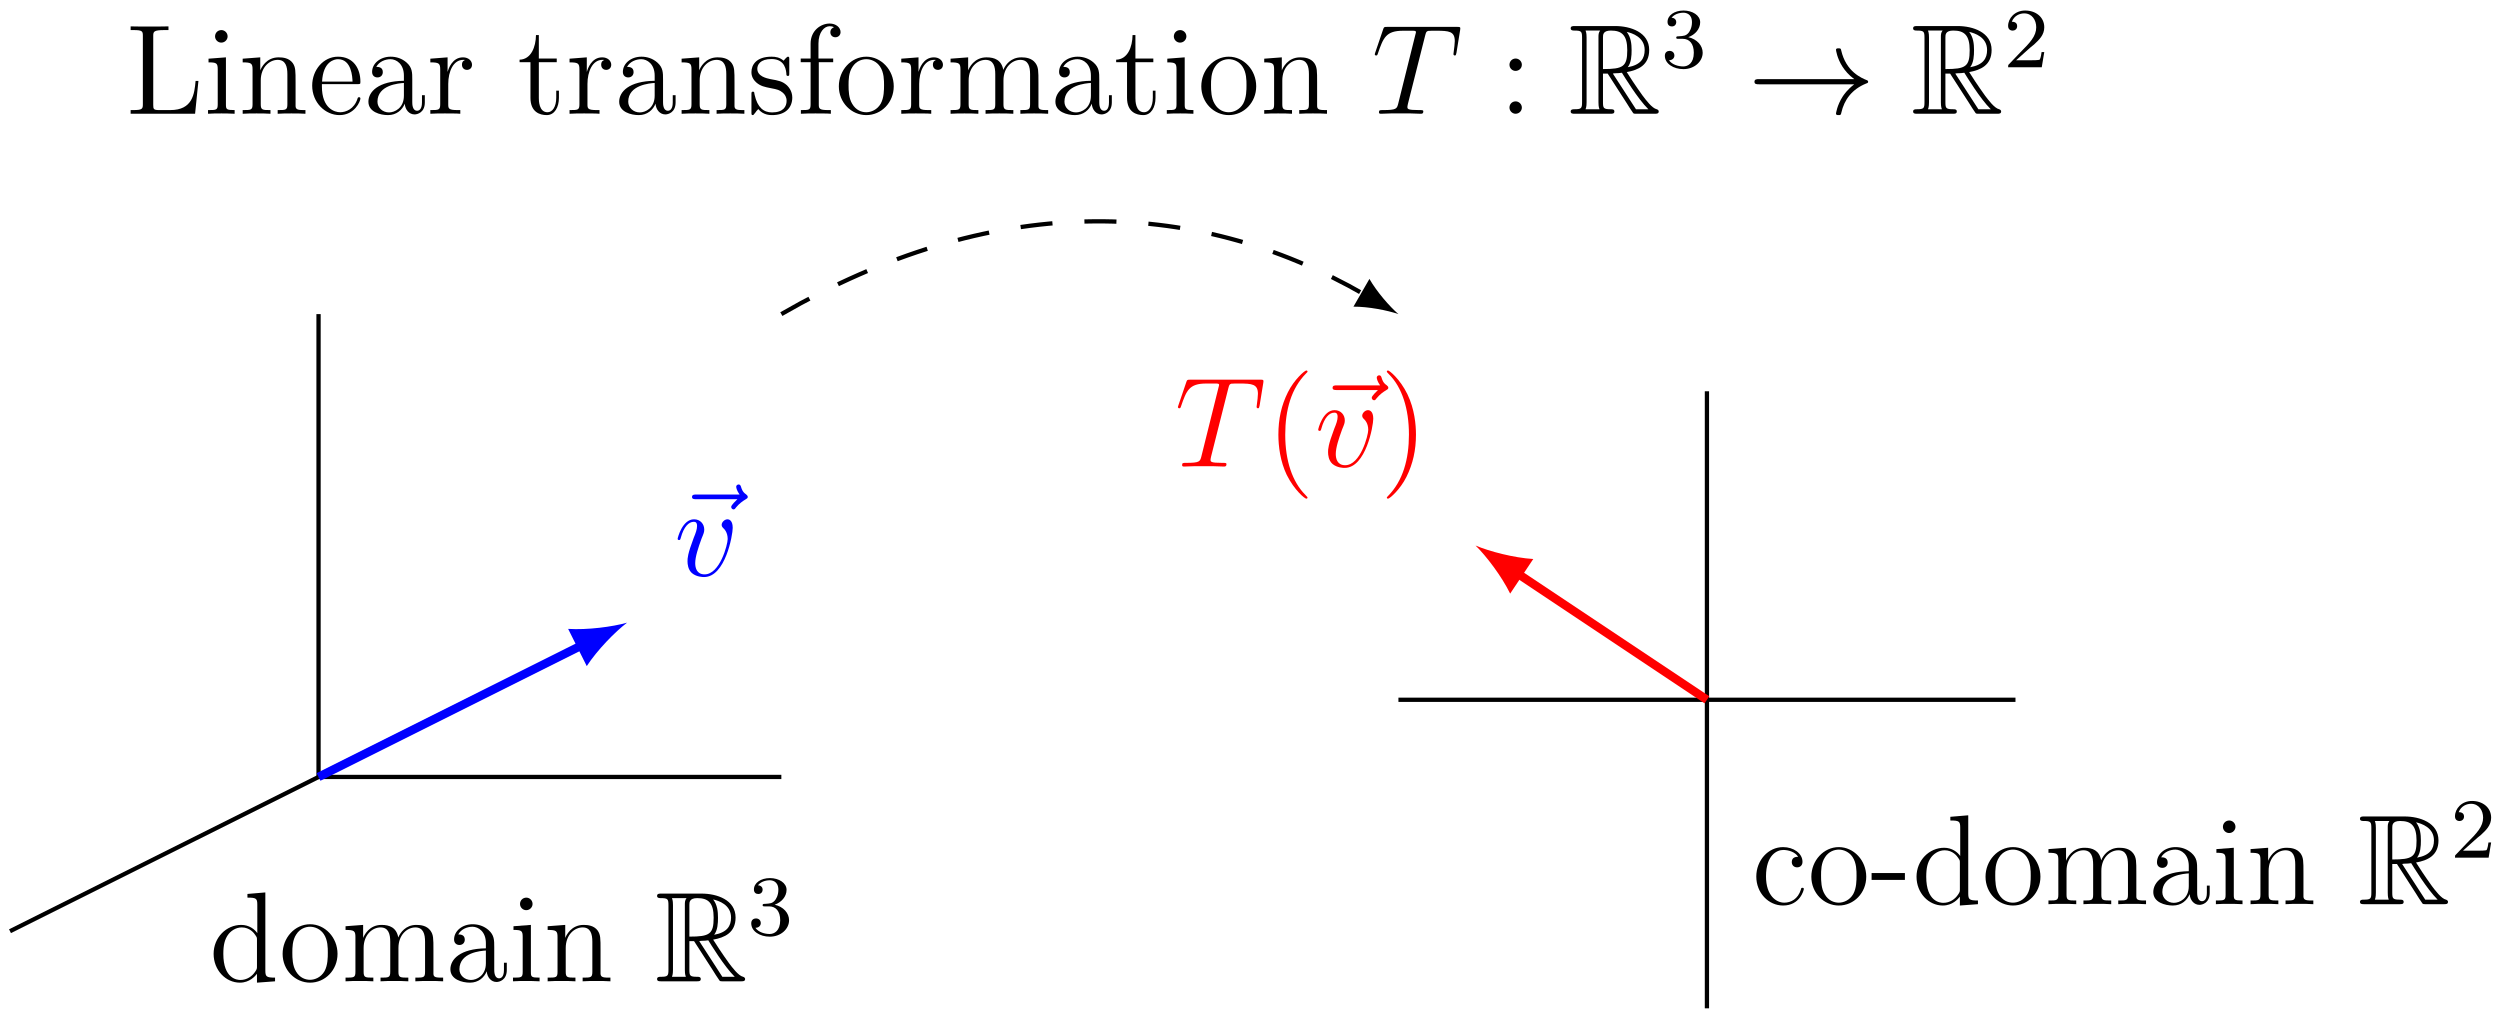
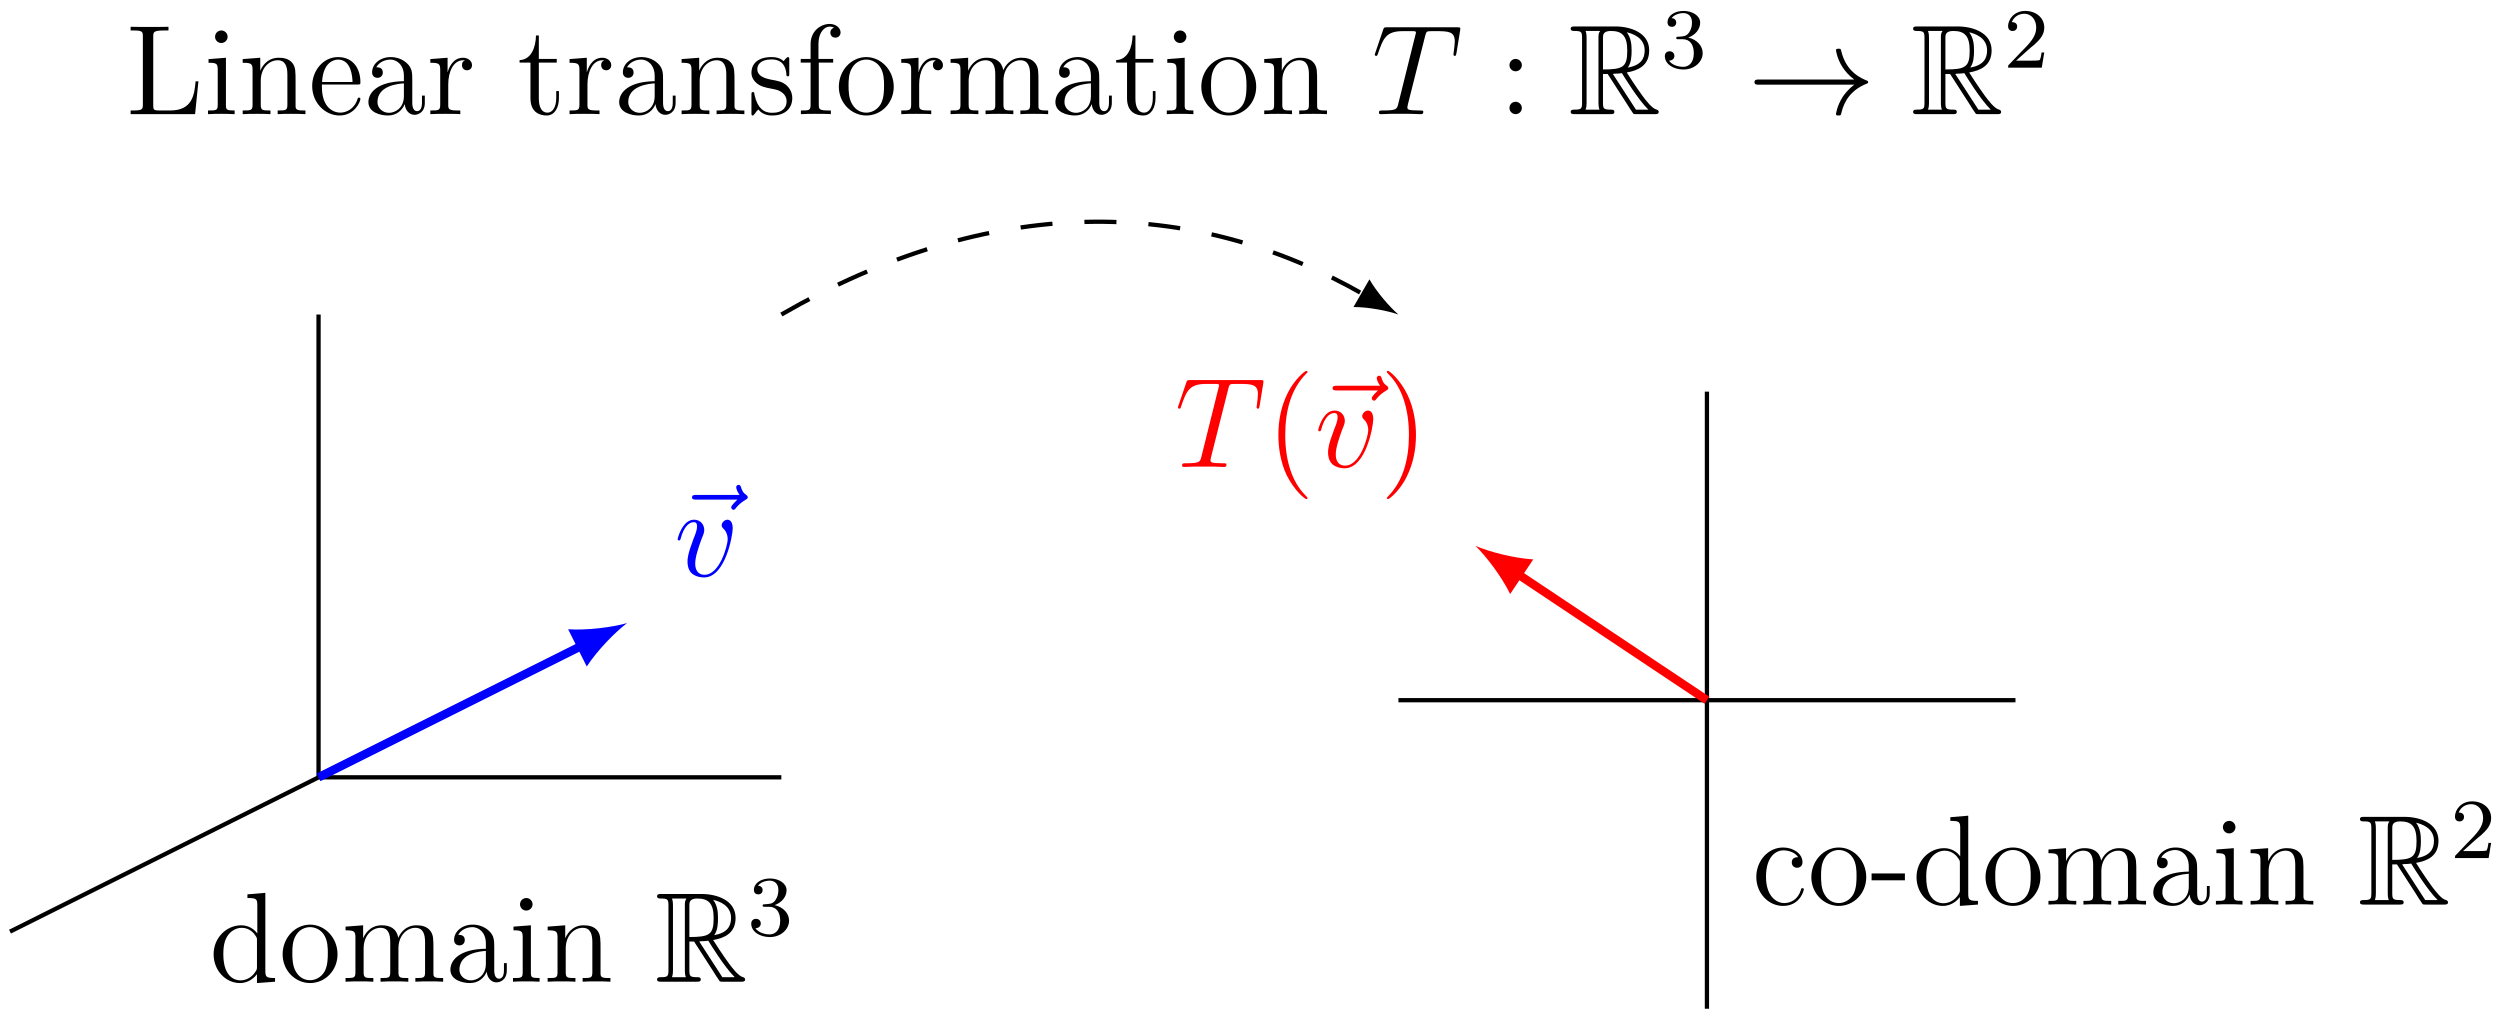
- <svg xmlns="http://www.w3.org/2000/svg" xmlns:xlink="http://www.w3.org/1999/xlink" width="233.36pt" height="95.6pt" viewBox="0 0 233.36 95.6" version="1.1">
+ <svg xmlns="http://www.w3.org/2000/svg" xmlns:xlink="http://www.w3.org/1999/xlink" width="233.36pt" height="95.064pt" viewBox="0 0 233.36 95.064" version="1.1">
  <defs>
    <g>
      <symbol overflow="visible" id="glyph0-0">
        <path style="stroke:none;" d="" />
      </symbol>
      <symbol overflow="visible" id="glyph0-1">
        <path style="stroke:none;" d="M 6.391 -7.141 C 6.25 -7 5.812 -6.594 5.812 -6.422 C 5.812 -6.297 5.922 -6.188 6.031 -6.188 C 6.141 -6.188 6.188 -6.266 6.281 -6.391 C 6.562 -6.734 6.891 -6.969 7.156 -7.125 C 7.281 -7.203 7.359 -7.234 7.359 -7.359 C 7.359 -7.469 7.266 -7.531 7.203 -7.594 C 6.859 -7.812 6.781 -8.141 6.734 -8.281 C 6.703 -8.375 6.672 -8.516 6.5 -8.516 C 6.438 -8.516 6.281 -8.469 6.281 -8.297 C 6.281 -8.188 6.359 -7.906 6.594 -7.578 L 2.562 -7.578 C 2.359 -7.578 2.156 -7.578 2.156 -7.344 C 2.156 -7.141 2.375 -7.141 2.562 -7.141 Z M 6.391 -7.141 " />
      </symbol>
      <symbol overflow="visible" id="glyph0-2">
        <path style="stroke:none;" d="M 5.469 -4.469 C 5.469 -5.219 5.078 -5.266 4.984 -5.266 C 4.703 -5.266 4.438 -4.984 4.438 -4.75 C 4.438 -4.609 4.516 -4.516 4.562 -4.469 C 4.688 -4.359 5 -4.047 5 -3.422 C 5 -2.922 4.281 -0.125 2.844 -0.125 C 2.109 -0.125 1.969 -0.734 1.969 -1.172 C 1.969 -1.766 2.25 -2.609 2.562 -3.469 C 2.766 -3.953 2.812 -4.078 2.812 -4.312 C 2.812 -4.812 2.453 -5.266 1.859 -5.266 C 0.766 -5.266 0.328 -3.531 0.328 -3.438 C 0.328 -3.391 0.375 -3.328 0.453 -3.328 C 0.562 -3.328 0.578 -3.375 0.625 -3.547 C 0.906 -4.578 1.375 -5.031 1.828 -5.031 C 1.938 -5.031 2.141 -5.031 2.141 -4.641 C 2.141 -4.328 2.016 -3.984 1.828 -3.531 C 1.25 -2 1.25 -1.625 1.25 -1.344 C 1.25 -1.078 1.297 -0.578 1.656 -0.25 C 2.094 0.125 2.688 0.125 2.797 0.125 C 4.781 0.125 5.469 -3.797 5.469 -4.469 Z M 5.469 -4.469 " />
      </symbol>
      <symbol overflow="visible" id="glyph0-3">
        <path style="stroke:none;" d="M 4.984 -7.297 C 5.062 -7.578 5.078 -7.688 5.266 -7.734 C 5.359 -7.75 5.75 -7.75 6 -7.75 C 7.203 -7.75 7.75 -7.703 7.75 -6.781 C 7.75 -6.594 7.703 -6.141 7.641 -5.703 L 7.625 -5.562 C 7.625 -5.516 7.672 -5.438 7.75 -5.438 C 7.859 -5.438 7.859 -5.5 7.906 -5.688 L 8.25 -7.812 C 8.266 -7.906 8.266 -7.938 8.266 -7.969 C 8.266 -8.109 8.203 -8.109 7.953 -8.109 L 1.422 -8.109 C 1.141 -8.109 1.141 -8.094 1.062 -7.875 L 0.328 -5.719 C 0.328 -5.703 0.281 -5.562 0.281 -5.562 C 0.281 -5.5 0.328 -5.438 0.406 -5.438 C 0.5 -5.438 0.531 -5.484 0.578 -5.641 C 1.078 -7.094 1.328 -7.75 2.922 -7.75 L 3.719 -7.75 C 4 -7.75 4.125 -7.75 4.125 -7.625 C 4.125 -7.594 4.125 -7.562 4.062 -7.344 L 2.469 -0.938 C 2.344 -0.469 2.312 -0.344 1.047 -0.344 C 0.75 -0.344 0.672 -0.344 0.672 -0.125 C 0.672 0 0.797 0 0.859 0 C 1.156 0 1.469 -0.031 1.766 -0.031 L 3.641 -0.031 C 3.938 -0.031 4.25 0 4.547 0 C 4.688 0 4.812 0 4.812 -0.234 C 4.812 -0.344 4.719 -0.344 4.406 -0.344 C 3.328 -0.344 3.328 -0.453 3.328 -0.641 C 3.328 -0.641 3.328 -0.734 3.375 -0.922 Z M 4.984 -7.297 " />
      </symbol>
      <symbol overflow="visible" id="glyph1-0">
        <path style="stroke:none;" d="" />
      </symbol>
      <symbol overflow="visible" id="glyph1-1">
        <path style="stroke:none;" d="M 6.156 0 L 6.156 -0.344 C 5.344 -0.344 5.25 -0.438 5.25 -1.016 L 5.25 -8.297 L 3.578 -8.156 L 3.578 -7.812 C 4.406 -7.812 4.5 -7.734 4.5 -7.141 L 4.5 -4.5 C 4.25 -4.859 3.734 -5.266 3 -5.266 C 1.609 -5.266 0.422 -4.094 0.422 -2.562 C 0.422 -1.047 1.547 0.125 2.875 0.125 C 3.781 0.125 4.297 -0.484 4.469 -0.703 L 4.469 0.125 Z M 4.469 -1.406 C 4.469 -1.188 4.469 -1.141 4.297 -0.891 C 4.016 -0.469 3.531 -0.125 2.922 -0.125 C 2.625 -0.125 1.328 -0.234 1.328 -2.562 C 1.328 -3.422 1.469 -3.891 1.734 -4.297 C 1.969 -4.656 2.453 -5.031 3.047 -5.031 C 3.797 -5.031 4.203 -4.5 4.328 -4.297 C 4.469 -4.094 4.469 -4.078 4.469 -3.859 Z M 4.469 -1.406 " />
      </symbol>
      <symbol overflow="visible" id="glyph1-2">
        <path style="stroke:none;" d="M 5.484 -2.562 C 5.484 -4.094 4.312 -5.328 2.922 -5.328 C 1.5 -5.328 0.359 -4.062 0.359 -2.562 C 0.359 -1.031 1.547 0.125 2.922 0.125 C 4.328 0.125 5.484 -1.047 5.484 -2.562 Z M 4.578 -2.672 C 4.578 -2.25 4.578 -1.5 4.266 -0.938 C 3.938 -0.375 3.375 -0.141 2.922 -0.141 C 2.484 -0.141 1.953 -0.328 1.609 -0.922 C 1.281 -1.453 1.266 -2.156 1.266 -2.672 C 1.266 -3.125 1.266 -3.844 1.641 -4.391 C 1.969 -4.906 2.5 -5.094 2.922 -5.094 C 3.375 -5.094 3.891 -4.875 4.203 -4.406 C 4.578 -3.859 4.578 -3.109 4.578 -2.672 Z M 4.578 -2.672 " />
      </symbol>
      <symbol overflow="visible" id="glyph1-3">
        <path style="stroke:none;" d="M 9.484 0 L 9.484 -0.344 C 8.875 -0.344 8.578 -0.344 8.578 -0.703 L 8.578 -2.906 C 8.578 -4.016 8.578 -4.344 8.297 -4.734 C 7.953 -5.203 7.391 -5.266 6.984 -5.266 C 5.984 -5.266 5.484 -4.547 5.297 -4.094 C 5.125 -5.016 4.484 -5.266 3.734 -5.266 C 2.562 -5.266 2.109 -4.281 2.016 -4.047 L 2.016 -5.266 L 0.375 -5.141 L 0.375 -4.797 C 1.188 -4.797 1.297 -4.703 1.297 -4.125 L 1.297 -0.891 C 1.297 -0.344 1.156 -0.344 0.375 -0.344 L 0.375 0 C 0.688 -0.031 1.344 -0.031 1.672 -0.031 C 2.016 -0.031 2.672 -0.031 2.969 0 L 2.969 -0.344 C 2.219 -0.344 2.062 -0.344 2.062 -0.891 L 2.062 -3.109 C 2.062 -4.359 2.891 -5.031 3.641 -5.031 C 4.375 -5.031 4.547 -4.422 4.547 -3.688 L 4.547 -0.891 C 4.547 -0.344 4.406 -0.344 3.641 -0.344 L 3.641 0 C 3.938 -0.031 4.594 -0.031 4.922 -0.031 C 5.266 -0.031 5.922 -0.031 6.234 0 L 6.234 -0.344 C 5.469 -0.344 5.312 -0.344 5.312 -0.891 L 5.312 -3.109 C 5.312 -4.359 6.141 -5.031 6.891 -5.031 C 7.625 -5.031 7.797 -4.422 7.797 -3.688 L 7.797 -0.891 C 7.797 -0.344 7.656 -0.344 6.891 -0.344 L 6.891 0 C 7.203 -0.031 7.844 -0.031 8.172 -0.031 C 8.516 -0.031 9.172 -0.031 9.484 0 Z M 9.484 0 " />
      </symbol>
      <symbol overflow="visible" id="glyph1-4">
        <path style="stroke:none;" d="M 5.672 -1.062 L 5.672 -1.734 L 5.406 -1.734 L 5.406 -1.062 C 5.406 -0.375 5.109 -0.281 4.953 -0.281 C 4.5 -0.281 4.5 -0.922 4.5 -1.094 L 4.5 -3.188 C 4.5 -3.844 4.5 -4.312 3.969 -4.781 C 3.547 -5.156 3.016 -5.328 2.484 -5.328 C 1.5 -5.328 0.75 -4.688 0.75 -3.906 C 0.75 -3.562 0.984 -3.391 1.25 -3.391 C 1.547 -3.391 1.75 -3.594 1.75 -3.891 C 1.75 -4.375 1.312 -4.375 1.141 -4.375 C 1.406 -4.875 1.984 -5.094 2.469 -5.094 C 3.016 -5.094 3.719 -4.641 3.719 -3.562 L 3.719 -3.078 C 1.312 -3.047 0.406 -2.047 0.406 -1.125 C 0.406 -0.172 1.5 0.125 2.234 0.125 C 3.031 0.125 3.562 -0.359 3.797 -0.938 C 3.844 -0.375 4.203 0.062 4.719 0.062 C 4.969 0.062 5.672 -0.109 5.672 -1.062 Z M 3.719 -1.688 C 3.719 -0.516 2.844 -0.125 2.328 -0.125 C 1.75 -0.125 1.25 -0.547 1.25 -1.125 C 1.25 -2.703 3.281 -2.844 3.719 -2.875 Z M 3.719 -1.688 " />
      </symbol>
      <symbol overflow="visible" id="glyph1-5">
        <path style="stroke:none;" d="M 2.875 0 L 2.875 -0.344 C 2.109 -0.344 2.062 -0.406 2.062 -0.875 L 2.062 -5.266 L 0.438 -5.141 L 0.438 -4.797 C 1.188 -4.797 1.297 -4.719 1.297 -4.141 L 1.297 -0.891 C 1.297 -0.344 1.172 -0.344 0.391 -0.344 L 0.391 0 C 0.734 -0.031 1.297 -0.031 1.656 -0.031 C 1.781 -0.031 2.469 -0.031 2.875 0 Z M 2.219 -7.219 C 2.219 -7.578 1.922 -7.812 1.641 -7.812 C 1.297 -7.812 1.047 -7.547 1.047 -7.219 C 1.047 -6.906 1.312 -6.641 1.625 -6.641 C 1.984 -6.641 2.219 -6.938 2.219 -7.219 Z M 2.219 -7.219 " />
      </symbol>
      <symbol overflow="visible" id="glyph1-6">
        <path style="stroke:none;" d="M 6.234 0 L 6.234 -0.344 C 5.625 -0.344 5.328 -0.344 5.312 -0.703 L 5.312 -2.906 C 5.312 -4.016 5.312 -4.344 5.047 -4.734 C 4.703 -5.203 4.141 -5.266 3.734 -5.266 C 2.562 -5.266 2.109 -4.281 2.016 -4.047 L 2.016 -5.266 L 0.375 -5.141 L 0.375 -4.797 C 1.188 -4.797 1.297 -4.703 1.297 -4.125 L 1.297 -0.891 C 1.297 -0.344 1.156 -0.344 0.375 -0.344 L 0.375 0 C 0.688 -0.031 1.344 -0.031 1.672 -0.031 C 2.016 -0.031 2.672 -0.031 2.969 0 L 2.969 -0.344 C 2.219 -0.344 2.062 -0.344 2.062 -0.891 L 2.062 -3.109 C 2.062 -4.359 2.891 -5.031 3.641 -5.031 C 4.375 -5.031 4.547 -4.422 4.547 -3.688 L 4.547 -0.891 C 4.547 -0.344 4.406 -0.344 3.641 -0.344 L 3.641 0 C 3.938 -0.031 4.594 -0.031 4.922 -0.031 C 5.266 -0.031 5.922 -0.031 6.234 0 Z M 6.234 0 " />
      </symbol>
      <symbol overflow="visible" id="glyph1-7">
        <path style="stroke:none;" d="M 6.812 -3.062 L 6.547 -3.062 C 6.438 -1.859 6.281 -0.344 4.188 -0.344 L 3.141 -0.344 C 2.625 -0.344 2.594 -0.438 2.594 -0.828 L 2.594 -7.25 C 2.594 -7.672 2.625 -7.812 3.656 -7.812 L 4.016 -7.812 L 4.016 -8.156 C 3.672 -8.141 2.625 -8.141 2.203 -8.141 C 1.844 -8.141 0.781 -8.141 0.484 -8.156 L 0.484 -7.812 L 0.734 -7.812 C 1.594 -7.812 1.625 -7.703 1.625 -7.25 L 1.625 -0.906 C 1.625 -0.469 1.594 -0.344 0.734 -0.344 L 0.484 -0.344 L 0.484 0 L 6.5 0 Z M 6.812 -3.062 " />
      </symbol>
      <symbol overflow="visible" id="glyph1-8">
        <path style="stroke:none;" d="M 4.859 -1.422 C 4.859 -1.5 4.812 -1.547 4.734 -1.547 C 4.641 -1.547 4.609 -1.484 4.594 -1.422 C 4.281 -0.422 3.484 -0.141 2.969 -0.141 C 2.469 -0.141 1.266 -0.484 1.266 -2.547 L 1.266 -2.766 L 4.578 -2.766 C 4.844 -2.766 4.859 -2.766 4.859 -3 C 4.859 -4.203 4.219 -5.328 2.766 -5.328 C 1.406 -5.328 0.359 -4.094 0.359 -2.625 C 0.359 -1.047 1.578 0.125 2.906 0.125 C 4.328 0.125 4.859 -1.172 4.859 -1.422 Z M 4.125 -3 L 1.281 -3 C 1.375 -4.875 2.422 -5.094 2.766 -5.094 C 4.047 -5.094 4.109 -3.406 4.125 -3 Z M 4.125 -3 " />
      </symbol>
      <symbol overflow="visible" id="glyph1-9">
        <path style="stroke:none;" d="M 4.219 -4.578 C 4.219 -4.938 3.891 -5.266 3.375 -5.266 C 2.359 -5.266 2.016 -4.172 1.953 -3.938 L 1.938 -3.938 L 1.938 -5.266 L 0.328 -5.141 L 0.328 -4.797 C 1.141 -4.797 1.25 -4.703 1.25 -4.125 L 1.25 -0.891 C 1.25 -0.344 1.109 -0.344 0.328 -0.344 L 0.328 0 C 0.672 -0.031 1.328 -0.031 1.688 -0.031 C 2.016 -0.031 2.859 -0.031 3.125 0 L 3.125 -0.344 L 2.891 -0.344 C 2.016 -0.344 2 -0.484 2 -0.906 L 2 -2.781 C 2 -3.938 2.469 -5.031 3.391 -5.031 C 3.484 -5.031 3.516 -5.031 3.562 -5.016 C 3.469 -4.969 3.281 -4.906 3.281 -4.578 C 3.281 -4.234 3.547 -4.094 3.734 -4.094 C 3.984 -4.094 4.219 -4.25 4.219 -4.578 Z M 4.219 -4.578 " />
      </symbol>
      <symbol overflow="visible" id="glyph1-10">
        <path style="stroke:none;" d="M 3.891 -1.484 L 3.891 -2.156 L 3.641 -2.156 L 3.641 -1.5 C 3.641 -0.641 3.281 -0.141 2.828 -0.141 C 2.016 -0.141 2.016 -1.25 2.016 -1.453 L 2.016 -4.812 L 3.688 -4.812 L 3.688 -5.156 L 2.016 -5.156 L 2.016 -7.344 L 1.75 -7.344 C 1.734 -6.234 1.297 -5.078 0.219 -5.047 L 0.219 -4.812 L 1.234 -4.812 L 1.234 -1.484 C 1.234 -0.156 2.109 0.125 2.75 0.125 C 3.5 0.125 3.891 -0.625 3.891 -1.484 Z M 3.891 -1.484 " />
      </symbol>
      <symbol overflow="visible" id="glyph1-11">
        <path style="stroke:none;" d="M 4.203 -1.516 C 4.203 -2.156 3.812 -2.547 3.703 -2.656 C 3.281 -3.031 2.953 -3.094 2.156 -3.234 C 1.812 -3.312 0.938 -3.484 0.938 -4.203 C 0.938 -4.562 1.188 -5.109 2.266 -5.109 C 3.562 -5.109 3.641 -4 3.656 -3.641 C 3.672 -3.531 3.75 -3.531 3.797 -3.531 C 3.922 -3.531 3.922 -3.594 3.922 -3.812 L 3.922 -5.062 C 3.922 -5.266 3.922 -5.328 3.797 -5.328 C 3.703 -5.328 3.484 -5.062 3.391 -4.953 C 3.031 -5.266 2.656 -5.328 2.266 -5.328 C 0.828 -5.328 0.391 -4.547 0.391 -3.891 C 0.391 -3.75 0.391 -3.328 0.844 -2.922 C 1.234 -2.578 1.641 -2.5 2.188 -2.391 C 2.844 -2.266 3 -2.219 3.297 -1.984 C 3.516 -1.812 3.672 -1.547 3.672 -1.203 C 3.672 -0.688 3.375 -0.125 2.312 -0.125 C 1.531 -0.125 0.953 -0.578 0.688 -1.766 C 0.641 -1.984 0.641 -2.016 0.641 -2.016 C 0.609 -2.062 0.562 -2.062 0.531 -2.062 C 0.391 -2.062 0.391 -2 0.391 -1.781 L 0.391 -0.156 C 0.391 0.062 0.391 0.125 0.516 0.125 C 0.578 0.125 0.578 0.109 0.781 -0.141 C 0.844 -0.234 0.844 -0.25 1.031 -0.438 C 1.484 0.125 2.125 0.125 2.328 0.125 C 3.578 0.125 4.203 -0.578 4.203 -1.516 Z M 4.203 -1.516 " />
      </symbol>
      <symbol overflow="visible" id="glyph1-12">
        <path style="stroke:none;" d="M 4.094 -7.625 C 4.094 -8.062 3.656 -8.422 3.078 -8.422 C 2.25 -8.422 1.297 -7.766 1.297 -6.547 L 1.297 -5.156 L 0.375 -5.156 L 0.375 -4.812 L 1.297 -4.812 L 1.297 -0.891 C 1.297 -0.344 1.172 -0.344 0.391 -0.344 L 0.391 0 C 0.734 -0.031 1.391 -0.031 1.75 -0.031 C 2.062 -0.031 2.922 -0.031 3.188 0 L 3.188 -0.344 L 2.953 -0.344 C 2.078 -0.344 2.062 -0.484 2.062 -0.906 L 2.062 -4.812 L 3.406 -4.812 L 3.406 -5.156 L 2.031 -5.156 L 2.031 -6.547 C 2.031 -7.625 2.578 -8.172 3.078 -8.172 C 3.172 -8.172 3.344 -8.156 3.484 -8.078 C 3.438 -8.062 3.141 -7.953 3.141 -7.609 C 3.141 -7.344 3.328 -7.141 3.609 -7.141 C 3.891 -7.141 4.094 -7.344 4.094 -7.625 Z M 4.094 -7.625 " />
      </symbol>
      <symbol overflow="visible" id="glyph1-13">
        <path style="stroke:none;" d="M 4.859 -1.422 C 4.859 -1.531 4.766 -1.531 4.734 -1.531 C 4.625 -1.531 4.609 -1.5 4.578 -1.344 C 4.312 -0.5 3.672 -0.141 3.031 -0.141 C 2.297 -0.141 1.328 -0.781 1.328 -2.594 C 1.328 -4.578 2.344 -5.062 2.938 -5.062 C 3.391 -5.062 4.047 -4.891 4.328 -4.422 C 4.188 -4.422 3.734 -4.422 3.734 -3.938 C 3.734 -3.641 3.938 -3.438 4.234 -3.438 C 4.5 -3.438 4.734 -3.609 4.734 -3.953 C 4.734 -4.75 3.891 -5.328 2.922 -5.328 C 1.531 -5.328 0.422 -4.094 0.422 -2.578 C 0.422 -1.047 1.562 0.125 2.922 0.125 C 4.5 0.125 4.859 -1.312 4.859 -1.422 Z M 4.859 -1.422 " />
      </symbol>
      <symbol overflow="visible" id="glyph1-14">
        <path style="stroke:none;" d="M 3.234 -2.266 L 3.234 -2.906 L 0.125 -2.906 L 0.125 -2.266 Z M 3.234 -2.266 " />
      </symbol>
      <symbol overflow="visible" id="glyph2-0">
        <path style="stroke:none;" d="" />
      </symbol>
      <symbol overflow="visible" id="glyph2-1">
        <path style="stroke:none;" d="M 3.203 -3.75 L 3.641 -3.75 L 5.422 -0.984 C 5.547 -0.781 5.828 -0.328 5.969 -0.141 C 6.047 0 6.078 0 6.359 0 L 8.016 0 C 8.219 0 8.406 0 8.406 -0.219 C 8.406 -0.312 8.328 -0.391 8.219 -0.422 C 7.781 -0.516 7.203 -1.297 6.906 -1.688 C 6.828 -1.812 6.234 -2.594 5.422 -3.891 C 6.484 -4.078 7.516 -4.531 7.516 -5.953 C 7.516 -7.609 5.766 -8.188 4.344 -8.188 L 0.594 -8.188 C 0.375 -8.188 0.188 -8.188 0.188 -7.969 C 0.188 -7.766 0.422 -7.766 0.516 -7.766 C 1.188 -7.766 1.25 -7.688 1.25 -7.094 L 1.25 -1.094 C 1.25 -0.5 1.188 -0.422 0.516 -0.422 C 0.422 -0.422 0.188 -0.422 0.188 -0.219 C 0.188 0 0.375 0 0.594 0 L 3.875 0 C 4.094 0 4.266 0 4.266 -0.219 C 4.266 -0.422 4.062 -0.422 3.938 -0.422 C 3.25 -0.422 3.203 -0.516 3.203 -1.094 Z M 5.516 -4.344 C 5.844 -4.781 5.875 -5.422 5.875 -5.938 C 5.875 -6.516 5.812 -7.141 5.422 -7.641 C 5.922 -7.531 7.094 -7.156 7.094 -5.953 C 7.094 -5.172 6.734 -4.562 5.516 -4.344 Z M 3.203 -7.125 C 3.203 -7.375 3.203 -7.766 3.938 -7.766 C 4.953 -7.766 5.469 -7.344 5.469 -5.938 C 5.469 -4.406 5.094 -4.172 3.203 -4.172 Z M 1.578 -0.422 C 1.672 -0.641 1.672 -0.969 1.672 -1.078 L 1.672 -7.109 C 1.672 -7.234 1.672 -7.547 1.578 -7.766 L 2.938 -7.766 C 2.781 -7.578 2.781 -7.344 2.781 -7.156 L 2.781 -1.078 C 2.781 -0.953 2.781 -0.641 2.875 -0.422 Z M 4.125 -3.75 C 4.203 -3.766 4.25 -3.781 4.344 -3.781 C 4.531 -3.781 4.797 -3.797 4.969 -3.828 C 5.156 -3.531 6.438 -1.406 7.438 -0.422 L 6.281 -0.422 Z M 4.125 -3.75 " />
      </symbol>
      <symbol overflow="visible" id="glyph3-0">
        <path style="stroke:none;" d="" />
      </symbol>
      <symbol overflow="visible" id="glyph3-1">
        <path style="stroke:none;" d="M 2.016 -2.656 C 2.641 -2.656 3.047 -2.203 3.047 -1.359 C 3.047 -0.359 2.484 -0.078 2.062 -0.078 C 1.625 -0.078 1.016 -0.234 0.734 -0.656 C 1.031 -0.656 1.234 -0.844 1.234 -1.094 C 1.234 -1.359 1.047 -1.531 0.781 -1.531 C 0.578 -1.531 0.344 -1.406 0.344 -1.078 C 0.344 -0.328 1.156 0.172 2.078 0.172 C 3.125 0.172 3.875 -0.562 3.875 -1.359 C 3.875 -2.031 3.344 -2.625 2.531 -2.812 C 3.156 -3.031 3.641 -3.562 3.641 -4.203 C 3.641 -4.844 2.922 -5.297 2.094 -5.297 C 1.234 -5.297 0.594 -4.844 0.594 -4.234 C 0.594 -3.938 0.781 -3.812 1 -3.812 C 1.25 -3.812 1.406 -3.984 1.406 -4.219 C 1.406 -4.516 1.141 -4.625 0.969 -4.625 C 1.312 -5.062 1.922 -5.094 2.062 -5.094 C 2.266 -5.094 2.875 -5.031 2.875 -4.203 C 2.875 -3.656 2.641 -3.312 2.531 -3.188 C 2.297 -2.938 2.109 -2.922 1.625 -2.891 C 1.469 -2.891 1.406 -2.875 1.406 -2.766 C 1.406 -2.656 1.484 -2.656 1.625 -2.656 Z M 2.016 -2.656 " />
      </symbol>
      <symbol overflow="visible" id="glyph3-2">
        <path style="stroke:none;" d="M 2.25 -1.625 C 2.375 -1.75 2.703 -2.016 2.844 -2.125 C 3.328 -2.578 3.797 -3.016 3.797 -3.734 C 3.797 -4.688 3 -5.297 2.016 -5.297 C 1.047 -5.297 0.422 -4.578 0.422 -3.859 C 0.422 -3.469 0.734 -3.422 0.844 -3.422 C 1.016 -3.422 1.266 -3.531 1.266 -3.844 C 1.266 -4.25 0.859 -4.25 0.766 -4.25 C 1 -4.844 1.531 -5.031 1.922 -5.031 C 2.656 -5.031 3.047 -4.406 3.047 -3.734 C 3.047 -2.906 2.469 -2.297 1.516 -1.344 L 0.516 -0.297 C 0.422 -0.219 0.422 -0.203 0.422 0 L 3.562 0 L 3.797 -1.422 L 3.547 -1.422 C 3.531 -1.266 3.469 -0.875 3.375 -0.719 C 3.328 -0.656 2.719 -0.656 2.594 -0.656 L 1.172 -0.656 Z M 2.25 -1.625 " />
      </symbol>
      <symbol overflow="visible" id="glyph4-0">
        <path style="stroke:none;" d="" />
      </symbol>
      <symbol overflow="visible" id="glyph4-1">
        <path style="stroke:none;" d="M 2.203 -4.578 C 2.203 -4.906 1.922 -5.156 1.625 -5.156 C 1.281 -5.156 1.047 -4.875 1.047 -4.578 C 1.047 -4.219 1.344 -4 1.609 -4 C 1.938 -4 2.203 -4.25 2.203 -4.578 Z M 2.203 -0.578 C 2.203 -0.906 1.922 -1.156 1.625 -1.156 C 1.281 -1.156 1.047 -0.891 1.047 -0.578 C 1.047 -0.234 1.344 0 1.609 0 C 1.938 0 2.203 -0.25 2.203 -0.578 Z M 2.203 -0.578 " />
      </symbol>
      <symbol overflow="visible" id="glyph4-2">
        <path style="stroke:none;" d="M 3.891 2.906 C 3.891 2.875 3.891 2.844 3.688 2.641 C 2.484 1.438 1.812 -0.531 1.812 -2.969 C 1.812 -5.297 2.375 -7.297 3.766 -8.703 C 3.891 -8.812 3.891 -8.828 3.891 -8.875 C 3.891 -8.938 3.828 -8.969 3.781 -8.969 C 3.625 -8.969 2.641 -8.109 2.062 -6.938 C 1.453 -5.719 1.172 -4.453 1.172 -2.969 C 1.172 -1.906 1.344 -0.484 1.953 0.781 C 2.672 2.219 3.641 3 3.781 3 C 3.828 3 3.891 2.969 3.891 2.906 Z M 3.891 2.906 " />
      </symbol>
      <symbol overflow="visible" id="glyph4-3">
        <path style="stroke:none;" d="M 3.375 -2.969 C 3.375 -3.891 3.25 -5.359 2.578 -6.75 C 1.875 -8.188 0.891 -8.969 0.766 -8.969 C 0.719 -8.969 0.656 -8.938 0.656 -8.875 C 0.656 -8.828 0.656 -8.812 0.859 -8.609 C 2.062 -7.406 2.719 -5.422 2.719 -2.984 C 2.719 -0.672 2.156 1.328 0.781 2.734 C 0.656 2.844 0.656 2.875 0.656 2.906 C 0.656 2.969 0.719 3 0.766 3 C 0.922 3 1.906 2.141 2.484 0.969 C 3.094 -0.25 3.375 -1.547 3.375 -2.969 Z M 3.375 -2.969 " />
      </symbol>
      <symbol overflow="visible" id="glyph5-0">
        <path style="stroke:none;" d="" />
      </symbol>
      <symbol overflow="visible" id="glyph5-1">
        <path style="stroke:none;" d="M 9.969 -2.75 C 9.312 -2.25 8.984 -1.75 8.891 -1.609 C 8.359 -0.781 8.266 -0.031 8.266 -0.016 C 8.266 0.125 8.406 0.125 8.5 0.125 C 8.703 0.125 8.719 0.109 8.766 -0.109 C 9.031 -1.281 9.734 -2.281 11.094 -2.828 C 11.234 -2.875 11.266 -2.906 11.266 -2.984 C 11.266 -3.078 11.203 -3.109 11.172 -3.125 C 10.656 -3.328 9.203 -3.922 8.75 -5.922 C 8.719 -6.078 8.703 -6.109 8.5 -6.109 C 8.406 -6.109 8.266 -6.109 8.266 -5.969 C 8.266 -5.938 8.359 -5.188 8.875 -4.391 C 9.109 -4.031 9.453 -3.609 9.969 -3.234 L 1.094 -3.234 C 0.875 -3.234 0.656 -3.234 0.656 -2.984 C 0.656 -2.75 0.875 -2.75 1.094 -2.75 Z M 9.969 -2.75 " />
      </symbol>
    </g>
  </defs>
  <g id="surface1">
-     <path style="fill:none;stroke-width:0.399;stroke-linecap:butt;stroke-linejoin:miter;stroke:rgb(0%,0%,0%);stroke-opacity:1;stroke-miterlimit:10;" d="M 0 -0.001 L 43.2 -0.001 " transform="matrix(1,0,0,-1,29.734,72.522)" />
-     <path style="fill:none;stroke-width:0.399;stroke-linecap:butt;stroke-linejoin:miter;stroke:rgb(0%,0%,0%);stroke-opacity:1;stroke-miterlimit:10;" d="M 0 -0.001 L 0 43.202 " transform="matrix(1,0,0,-1,29.734,72.522)" />
-     <path style="fill:none;stroke-width:0.399;stroke-linecap:butt;stroke-linejoin:miter;stroke:rgb(0%,0%,0%);stroke-opacity:1;stroke-miterlimit:10;" d="M 0 -0.001 L -28.8 -14.4 " transform="matrix(1,0,0,-1,29.734,72.522)" />
-     <path style="fill:none;stroke-width:0.797;stroke-linecap:butt;stroke-linejoin:miter;stroke:rgb(0%,0%,100%);stroke-opacity:1;stroke-miterlimit:10;" d="M 0 -0.001 L 24.629 12.315 " transform="matrix(1,0,0,-1,29.734,72.522)" />
-     <path style=" stroke:none;fill-rule:nonzero;fill:rgb(0%,0%,100%);fill-opacity:1;" d="M 58.535 58.121 C 57.184 58.508 54.828 58.816 53.031 58.703 L 54.77 62.176 C 55.754 60.672 57.414 58.973 58.535 58.121 " />
+     <path style="fill:none;stroke-width:0.399;stroke-linecap:butt;stroke-linejoin:miter;stroke:rgb(0%,0%,0%);stroke-opacity:1;stroke-miterlimit:10;" d="M 0 0.001 L 43.2 0.001 " transform="matrix(1,0,0,-1,29.734,72.55921)" />
+     <path style="fill:none;stroke-width:0.399;stroke-linecap:butt;stroke-linejoin:miter;stroke:rgb(0%,0%,0%);stroke-opacity:1;stroke-miterlimit:10;" d="M 0 0.001 L 0 43.2 " transform="matrix(1,0,0,-1,29.734,72.55921)" />
+     <path style="fill:none;stroke-width:0.399;stroke-linecap:butt;stroke-linejoin:miter;stroke:rgb(0%,0%,0%);stroke-opacity:1;stroke-miterlimit:10;" d="M 0 0.001 L -28.8 -14.402 " transform="matrix(1,0,0,-1,29.734,72.55921)" />
+     <path style="fill:none;stroke-width:0.797;stroke-linecap:butt;stroke-linejoin:miter;stroke:rgb(0%,0%,100%);stroke-opacity:1;stroke-miterlimit:10;" d="M 0 0.001 L 24.629 12.313 " transform="matrix(1,0,0,-1,29.734,72.55921)" />
+     <path style=" stroke:none;fill-rule:nonzero;fill:rgb(0%,0%,100%);fill-opacity:1;" d="M 58.535 58.16 C 57.184 58.547 54.828 58.855 53.031 58.738 L 54.77 62.215 C 55.754 60.707 57.414 59.008 58.535 58.16 " />
    <g style="fill:rgb(0%,0%,100%);fill-opacity:1;">
-       <use xlink:href="#glyph0-1" x="62.44" y="53.739" />
+       <use xlink:href="#glyph0-1" x="62.44" y="53.776" />
    </g>
    <g style="fill:rgb(0%,0%,100%);fill-opacity:1;">
-       <use xlink:href="#glyph0-2" x="62.925" y="53.739" />
-     </g>
-     <g style="fill:rgb(0%,0%,0%);fill-opacity:1;">
-       <use xlink:href="#glyph1-1" x="19.518" y="91.6" />
-       <use xlink:href="#glyph1-2" x="26.022" y="91.6" />
-       <use xlink:href="#glyph1-3" x="31.88" y="91.6" />
-       <use xlink:href="#glyph1-4" x="41.635" y="91.6" />
-       <use xlink:href="#glyph1-5" x="47.493" y="91.6" />
-       <use xlink:href="#glyph1-6" x="50.745" y="91.6" />
-     </g>
-     <g style="fill:rgb(0%,0%,0%);fill-opacity:1;">
-       <use xlink:href="#glyph2-1" x="61.146" y="91.6" />
-     </g>
-     <g style="fill:rgb(0%,0%,0%);fill-opacity:1;">
-       <use xlink:href="#glyph3-1" x="69.78" y="87.261" />
-     </g>
-     <path style="fill:none;stroke-width:0.399;stroke-linecap:butt;stroke-linejoin:miter;stroke:rgb(0%,0%,0%);stroke-opacity:1;stroke-dasharray:2.989,2.989;stroke-miterlimit:10;" d="M 43.2 43.202 C 62.653 54.432 81.348 54.432 97.692 44.995 " transform="matrix(1,0,0,-1,29.734,72.522)" />
-     <path style=" stroke:none;fill-rule:nonzero;fill:rgb(0%,0%,0%);fill-opacity:1;" d="M 130.535 29.32 C 129.715 28.617 128.516 27.238 127.828 26.035 L 126.336 28.625 C 127.719 28.617 129.516 28.965 130.535 29.32 " />
-     <g style="fill:rgb(0%,0%,0%);fill-opacity:1;">
-       <use xlink:href="#glyph1-7" x="11.71" y="10.619" />
-       <use xlink:href="#glyph1-5" x="19.027" y="10.619" />
-       <use xlink:href="#glyph1-6" x="22.278" y="10.619" />
-       <use xlink:href="#glyph1-8" x="28.782" y="10.619" />
-       <use xlink:href="#glyph1-4" x="33.983" y="10.619" />
-       <use xlink:href="#glyph1-9" x="39.841" y="10.619" />
-     </g>
-     <g style="fill:rgb(0%,0%,0%);fill-opacity:1;">
-       <use xlink:href="#glyph1-10" x="48.281" y="10.619" />
-       <use xlink:href="#glyph1-9" x="52.836" y="10.619" />
-       <use xlink:href="#glyph1-4" x="57.391" y="10.619" />
-       <use xlink:href="#glyph1-6" x="63.249" y="10.619" />
-       <use xlink:href="#glyph1-11" x="69.752" y="10.619" />
-       <use xlink:href="#glyph1-12" x="74.367" y="10.619" />
-       <use xlink:href="#glyph1-2" x="77.942" y="10.619" />
-       <use xlink:href="#glyph1-9" x="83.8" y="10.619" />
-       <use xlink:href="#glyph1-3" x="88.355" y="10.619" />
-       <use xlink:href="#glyph1-4" x="98.11" y="10.619" />
-       <use xlink:href="#glyph1-10" x="103.968" y="10.619" />
-       <use xlink:href="#glyph1-5" x="108.523" y="10.619" />
-       <use xlink:href="#glyph1-2" x="111.775" y="10.619" />
-       <use xlink:href="#glyph1-6" x="117.633" y="10.619" />
-     </g>
-     <g style="fill:rgb(0%,0%,0%);fill-opacity:1;">
-       <use xlink:href="#glyph0-3" x="128.045" y="10.619" />
-     </g>
-     <g style="fill:rgb(0%,0%,0%);fill-opacity:1;">
-       <use xlink:href="#glyph4-1" x="139.853" y="10.619" />
-     </g>
-     <g style="fill:rgb(0%,0%,0%);fill-opacity:1;">
-       <use xlink:href="#glyph2-1" x="146.426" y="10.619" />
-     </g>
-     <g style="fill:rgb(0%,0%,0%);fill-opacity:1;">
-       <use xlink:href="#glyph3-1" x="155.06" y="6.28" />
-     </g>
-     <g style="fill:rgb(0%,0%,0%);fill-opacity:1;">
-       <use xlink:href="#glyph5-1" x="163.113" y="10.619" />
-     </g>
-     <g style="fill:rgb(0%,0%,0%);fill-opacity:1;">
-       <use xlink:href="#glyph2-1" x="178.389" y="10.619" />
-     </g>
-     <g style="fill:rgb(0%,0%,0%);fill-opacity:1;">
-       <use xlink:href="#glyph3-2" x="187.023" y="6.28" />
-     </g>
-     <path style="fill:none;stroke-width:0.399;stroke-linecap:butt;stroke-linejoin:miter;stroke:rgb(0%,0%,0%);stroke-opacity:1;stroke-miterlimit:10;" d="M 100.801 7.202 L 158.399 7.202 " transform="matrix(1,0,0,-1,29.734,72.522)" />
-     <path style="fill:none;stroke-width:0.399;stroke-linecap:butt;stroke-linejoin:miter;stroke:rgb(0%,0%,0%);stroke-opacity:1;stroke-miterlimit:10;" d="M 129.598 -21.599 L 129.598 35.999 " transform="matrix(1,0,0,-1,29.734,72.522)" />
-     <path style="fill:none;stroke-width:0.797;stroke-linecap:butt;stroke-linejoin:miter;stroke:rgb(100%,0%,0%);stroke-opacity:1;stroke-miterlimit:10;" d="M 129.598 7.202 L 111.879 19.014 " transform="matrix(1,0,0,-1,29.734,72.522)" />
-     <path style=" stroke:none;fill-rule:nonzero;fill:rgb(100%,0%,0%);fill-opacity:1;" d="M 137.734 50.922 C 138.738 51.902 140.176 53.797 140.965 55.41 L 143.121 52.18 C 141.324 52.07 139.027 51.473 137.734 50.922 " />
-     <g style="fill:rgb(100%,0%,0%);fill-opacity:1;">
-       <use xlink:href="#glyph0-3" x="109.67" y="43.55" />
-     </g>
-     <g style="fill:rgb(100%,0%,0%);fill-opacity:1;">
-       <use xlink:href="#glyph4-2" x="118.157" y="43.55" />
-     </g>
-     <g style="fill:rgb(100%,0%,0%);fill-opacity:1;">
-       <use xlink:href="#glyph0-1" x="122.232" y="43.55" />
-     </g>
-     <g style="fill:rgb(100%,0%,0%);fill-opacity:1;">
-       <use xlink:href="#glyph0-2" x="122.717" y="43.55" />
-     </g>
-     <g style="fill:rgb(100%,0%,0%);fill-opacity:1;">
-       <use xlink:href="#glyph4-3" x="128.797" y="43.55" />
-     </g>
-     <g style="fill:rgb(0%,0%,0%);fill-opacity:1;">
-       <use xlink:href="#glyph1-13" x="163.518" y="84.4" />
-       <use xlink:href="#glyph1-2" x="168.719" y="84.4" />
-       <use xlink:href="#glyph1-14" x="174.577" y="84.4" />
-       <use xlink:href="#glyph1-1" x="178.474" y="84.4" />
-       <use xlink:href="#glyph1-2" x="184.978" y="84.4" />
-       <use xlink:href="#glyph1-3" x="190.836" y="84.4" />
-       <use xlink:href="#glyph1-4" x="200.591" y="84.4" />
-       <use xlink:href="#glyph1-5" x="206.449" y="84.4" />
-       <use xlink:href="#glyph1-6" x="209.701" y="84.4" />
-     </g>
-     <g style="fill:rgb(0%,0%,0%);fill-opacity:1;">
-       <use xlink:href="#glyph2-1" x="220.101" y="84.4" />
-     </g>
-     <g style="fill:rgb(0%,0%,0%);fill-opacity:1;">
-       <use xlink:href="#glyph3-2" x="228.736" y="80.061" />
+       <use xlink:href="#glyph0-2" x="62.925" y="53.776" />
+     </g>
+     <g style="fill:rgb(0%,0%,0%);fill-opacity:1;">
+       <use xlink:href="#glyph1-1" x="19.518" y="91.637" />
+       <use xlink:href="#glyph1-2" x="26.022" y="91.637" />
+       <use xlink:href="#glyph1-3" x="31.88" y="91.637" />
+       <use xlink:href="#glyph1-4" x="41.635" y="91.637" />
+       <use xlink:href="#glyph1-5" x="47.493" y="91.637" />
+       <use xlink:href="#glyph1-6" x="50.745" y="91.637" />
+     </g>
+     <g style="fill:rgb(0%,0%,0%);fill-opacity:1;">
+       <use xlink:href="#glyph2-1" x="61.146" y="91.637" />
+     </g>
+     <g style="fill:rgb(0%,0%,0%);fill-opacity:1;">
+       <use xlink:href="#glyph3-1" x="69.78" y="87.298" />
+     </g>
+     <path style="fill:none;stroke-width:0.399;stroke-linecap:butt;stroke-linejoin:miter;stroke:rgb(0%,0%,0%);stroke-opacity:1;stroke-dasharray:2.989,2.989;stroke-miterlimit:10;" d="M 43.2 43.2 C 62.653 54.43 81.348 54.43 97.692 44.993 " transform="matrix(1,0,0,-1,29.734,72.55921)" />
+     <path style=" stroke:none;fill-rule:nonzero;fill:rgb(0%,0%,0%);fill-opacity:1;" d="M 130.535 29.359 C 129.715 28.656 128.516 27.273 127.828 26.074 L 126.336 28.66 C 127.719 28.656 129.516 29 130.535 29.359 " />
+     <g style="fill:rgb(0%,0%,0%);fill-opacity:1;">
+       <use xlink:href="#glyph1-7" x="11.71" y="10.656" />
+       <use xlink:href="#glyph1-5" x="19.027" y="10.656" />
+       <use xlink:href="#glyph1-6" x="22.278" y="10.656" />
+       <use xlink:href="#glyph1-8" x="28.782" y="10.656" />
+       <use xlink:href="#glyph1-4" x="33.983" y="10.656" />
+       <use xlink:href="#glyph1-9" x="39.841" y="10.656" />
+     </g>
+     <g style="fill:rgb(0%,0%,0%);fill-opacity:1;">
+       <use xlink:href="#glyph1-10" x="48.281" y="10.656" />
+       <use xlink:href="#glyph1-9" x="52.836" y="10.656" />
+       <use xlink:href="#glyph1-4" x="57.391" y="10.656" />
+       <use xlink:href="#glyph1-6" x="63.249" y="10.656" />
+       <use xlink:href="#glyph1-11" x="69.752" y="10.656" />
+       <use xlink:href="#glyph1-12" x="74.367" y="10.656" />
+       <use xlink:href="#glyph1-2" x="77.942" y="10.656" />
+       <use xlink:href="#glyph1-9" x="83.8" y="10.656" />
+       <use xlink:href="#glyph1-3" x="88.355" y="10.656" />
+       <use xlink:href="#glyph1-4" x="98.11" y="10.656" />
+       <use xlink:href="#glyph1-10" x="103.968" y="10.656" />
+       <use xlink:href="#glyph1-5" x="108.523" y="10.656" />
+       <use xlink:href="#glyph1-2" x="111.775" y="10.656" />
+       <use xlink:href="#glyph1-6" x="117.633" y="10.656" />
+     </g>
+     <g style="fill:rgb(0%,0%,0%);fill-opacity:1;">
+       <use xlink:href="#glyph0-3" x="128.045" y="10.656" />
+     </g>
+     <g style="fill:rgb(0%,0%,0%);fill-opacity:1;">
+       <use xlink:href="#glyph4-1" x="139.853" y="10.656" />
+     </g>
+     <g style="fill:rgb(0%,0%,0%);fill-opacity:1;">
+       <use xlink:href="#glyph2-1" x="146.426" y="10.656" />
+     </g>
+     <g style="fill:rgb(0%,0%,0%);fill-opacity:1;">
+       <use xlink:href="#glyph3-1" x="155.06" y="6.317" />
+     </g>
+     <g style="fill:rgb(0%,0%,0%);fill-opacity:1;">
+       <use xlink:href="#glyph5-1" x="163.113" y="10.656" />
+     </g>
+     <g style="fill:rgb(0%,0%,0%);fill-opacity:1;">
+       <use xlink:href="#glyph2-1" x="178.389" y="10.656" />
+     </g>
+     <g style="fill:rgb(0%,0%,0%);fill-opacity:1;">
+       <use xlink:href="#glyph3-2" x="187.023" y="6.317" />
+     </g>
+     <path style="fill:none;stroke-width:0.399;stroke-linecap:butt;stroke-linejoin:miter;stroke:rgb(0%,0%,0%);stroke-opacity:1;stroke-miterlimit:10;" d="M 100.801 7.2 L 158.399 7.2 " transform="matrix(1,0,0,-1,29.734,72.55921)" />
+     <path style="fill:none;stroke-width:0.399;stroke-linecap:butt;stroke-linejoin:miter;stroke:rgb(0%,0%,0%);stroke-opacity:1;stroke-miterlimit:10;" d="M 129.598 -21.601 L 129.598 36.001 " transform="matrix(1,0,0,-1,29.734,72.55921)" />
+     <path style="fill:none;stroke-width:0.797;stroke-linecap:butt;stroke-linejoin:miter;stroke:rgb(100%,0%,0%);stroke-opacity:1;stroke-miterlimit:10;" d="M 129.598 7.2 L 111.879 19.012 " transform="matrix(1,0,0,-1,29.734,72.55921)" />
+     <path style=" stroke:none;fill-rule:nonzero;fill:rgb(100%,0%,0%);fill-opacity:1;" d="M 137.734 50.961 C 138.738 51.941 140.176 53.832 140.965 55.449 L 143.121 52.215 C 141.324 52.109 139.027 51.512 137.734 50.961 " />
+     <g style="fill:rgb(100%,0%,0%);fill-opacity:1;">
+       <use xlink:href="#glyph0-3" x="109.67" y="43.587" />
+     </g>
+     <g style="fill:rgb(100%,0%,0%);fill-opacity:1;">
+       <use xlink:href="#glyph4-2" x="118.157" y="43.587" />
+     </g>
+     <g style="fill:rgb(100%,0%,0%);fill-opacity:1;">
+       <use xlink:href="#glyph0-1" x="122.232" y="43.587" />
+     </g>
+     <g style="fill:rgb(100%,0%,0%);fill-opacity:1;">
+       <use xlink:href="#glyph0-2" x="122.717" y="43.587" />
+     </g>
+     <g style="fill:rgb(100%,0%,0%);fill-opacity:1;">
+       <use xlink:href="#glyph4-3" x="128.797" y="43.587" />
+     </g>
+     <g style="fill:rgb(0%,0%,0%);fill-opacity:1;">
+       <use xlink:href="#glyph1-13" x="163.518" y="84.437" />
+       <use xlink:href="#glyph1-2" x="168.719" y="84.437" />
+       <use xlink:href="#glyph1-14" x="174.577" y="84.437" />
+       <use xlink:href="#glyph1-1" x="178.474" y="84.437" />
+       <use xlink:href="#glyph1-2" x="184.978" y="84.437" />
+       <use xlink:href="#glyph1-3" x="190.836" y="84.437" />
+       <use xlink:href="#glyph1-4" x="200.591" y="84.437" />
+       <use xlink:href="#glyph1-5" x="206.449" y="84.437" />
+       <use xlink:href="#glyph1-6" x="209.701" y="84.437" />
+     </g>
+     <g style="fill:rgb(0%,0%,0%);fill-opacity:1;">
+       <use xlink:href="#glyph2-1" x="220.101" y="84.437" />
+     </g>
+     <g style="fill:rgb(0%,0%,0%);fill-opacity:1;">
+       <use xlink:href="#glyph3-2" x="228.736" y="80.098" />
    </g>
  </g>
</svg>
